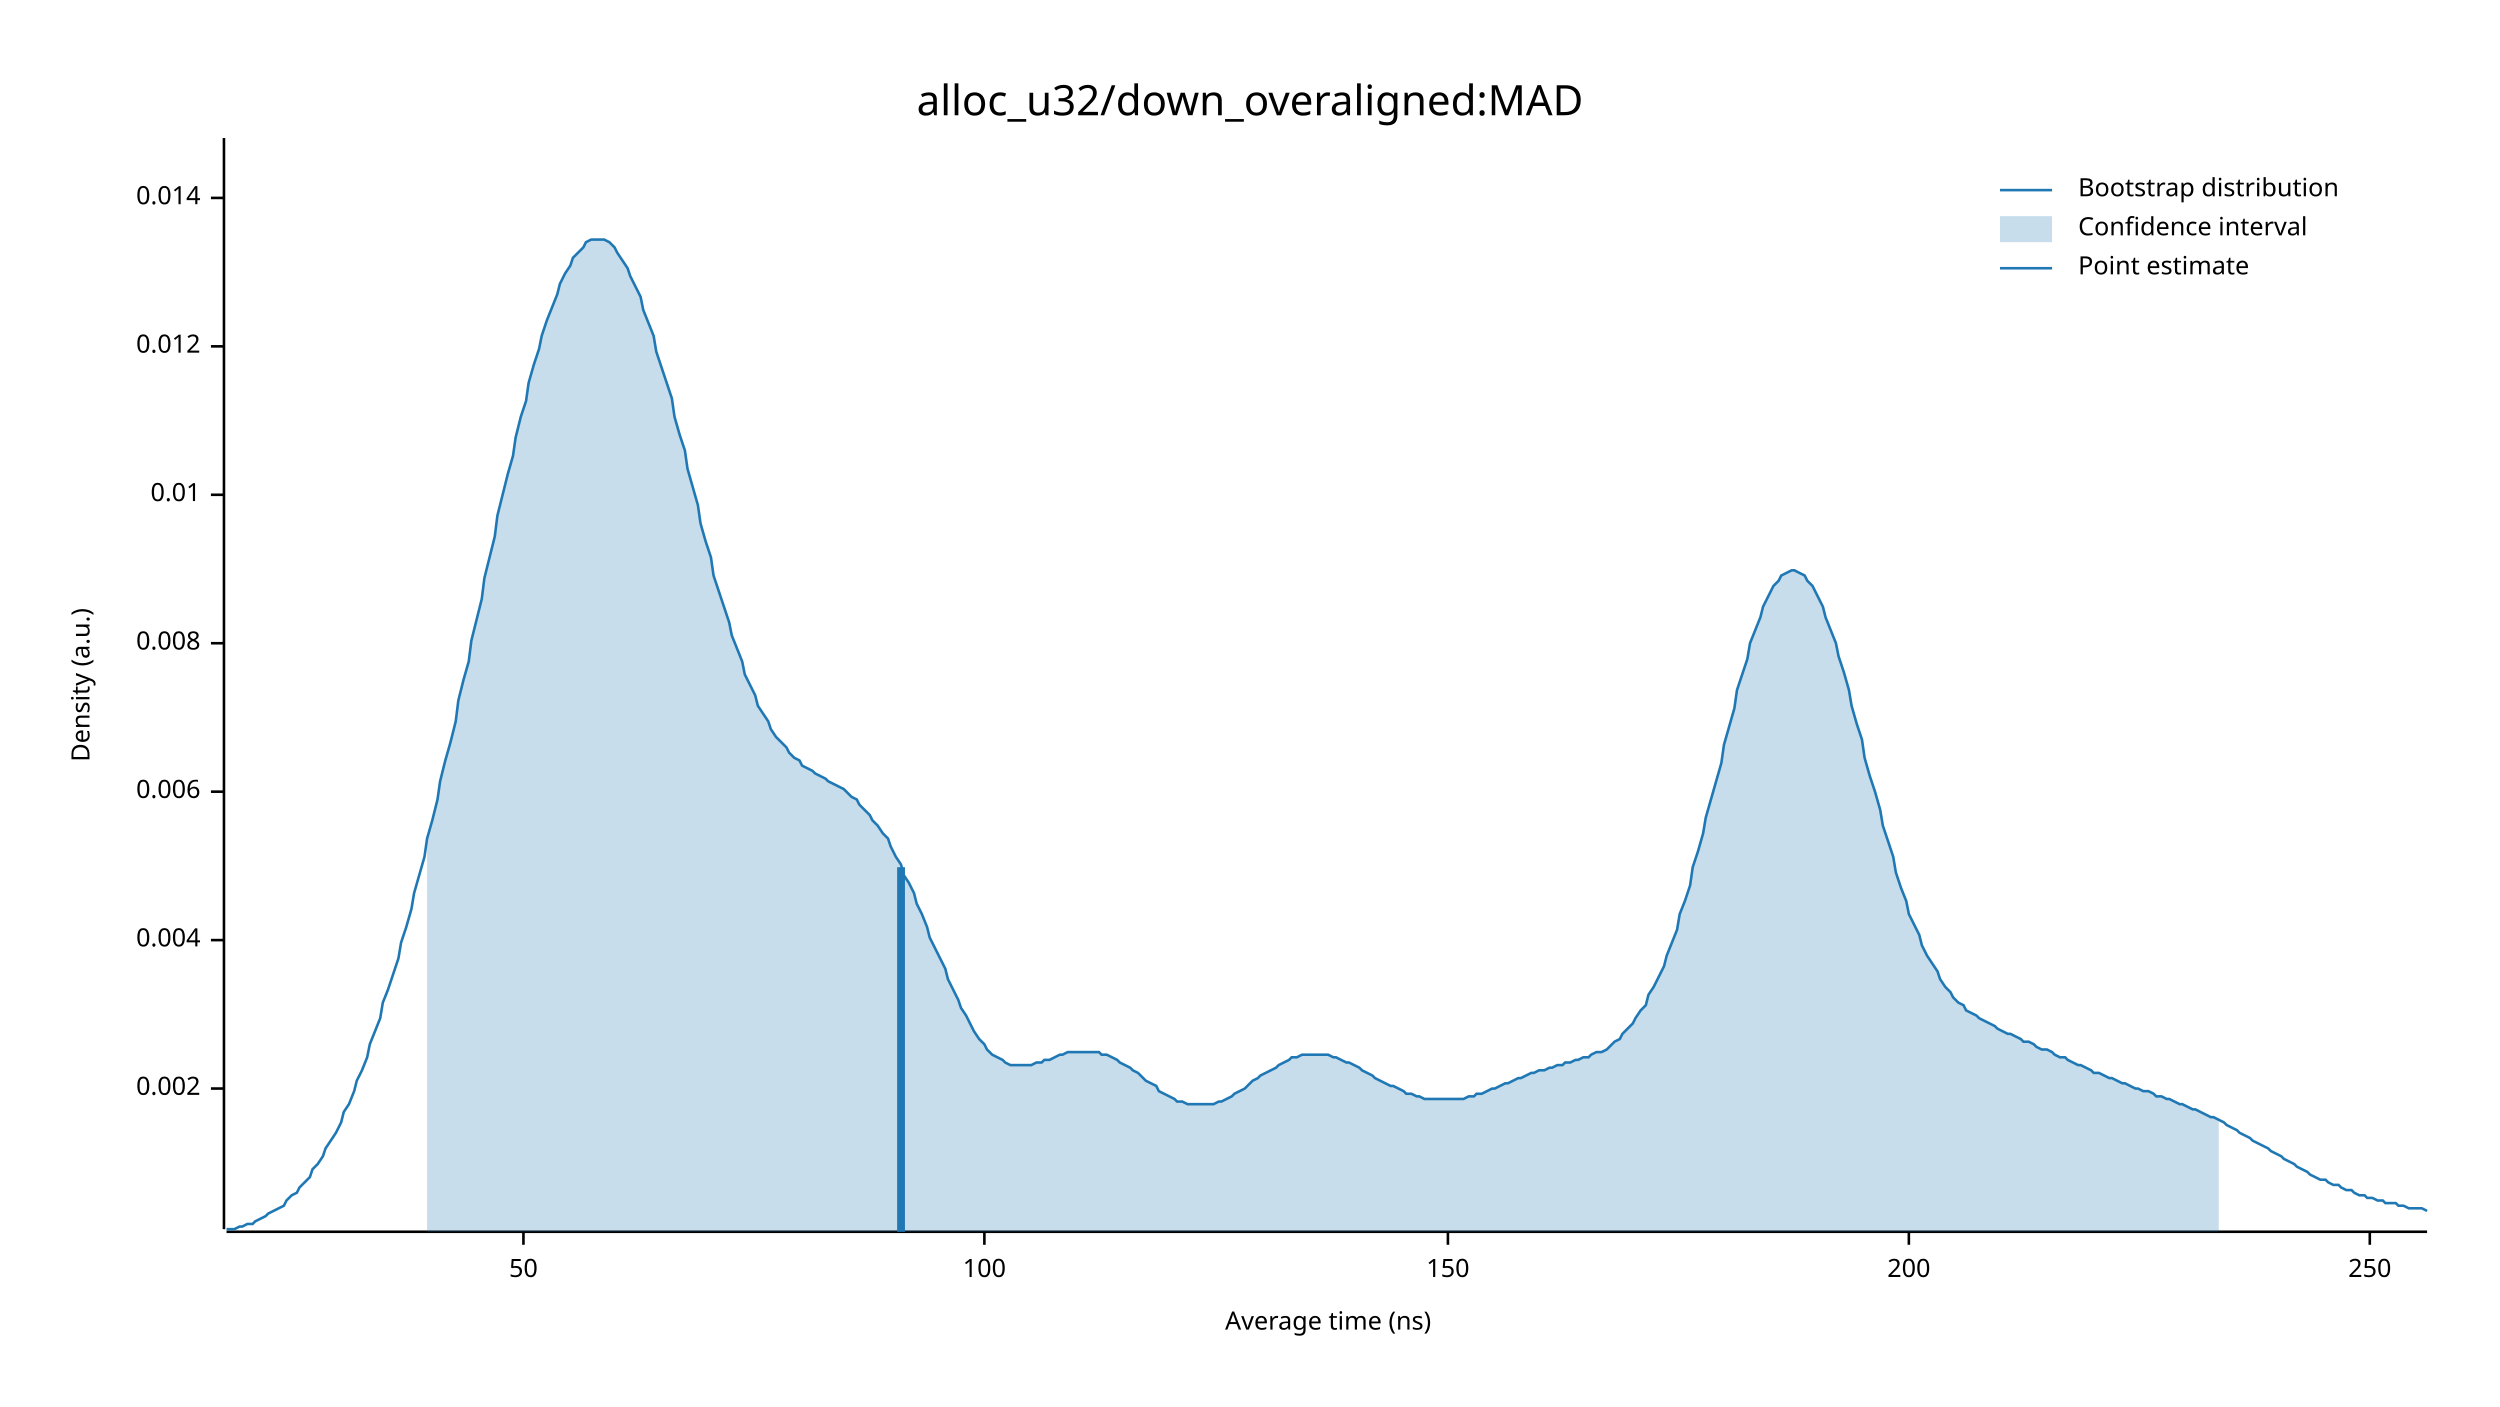
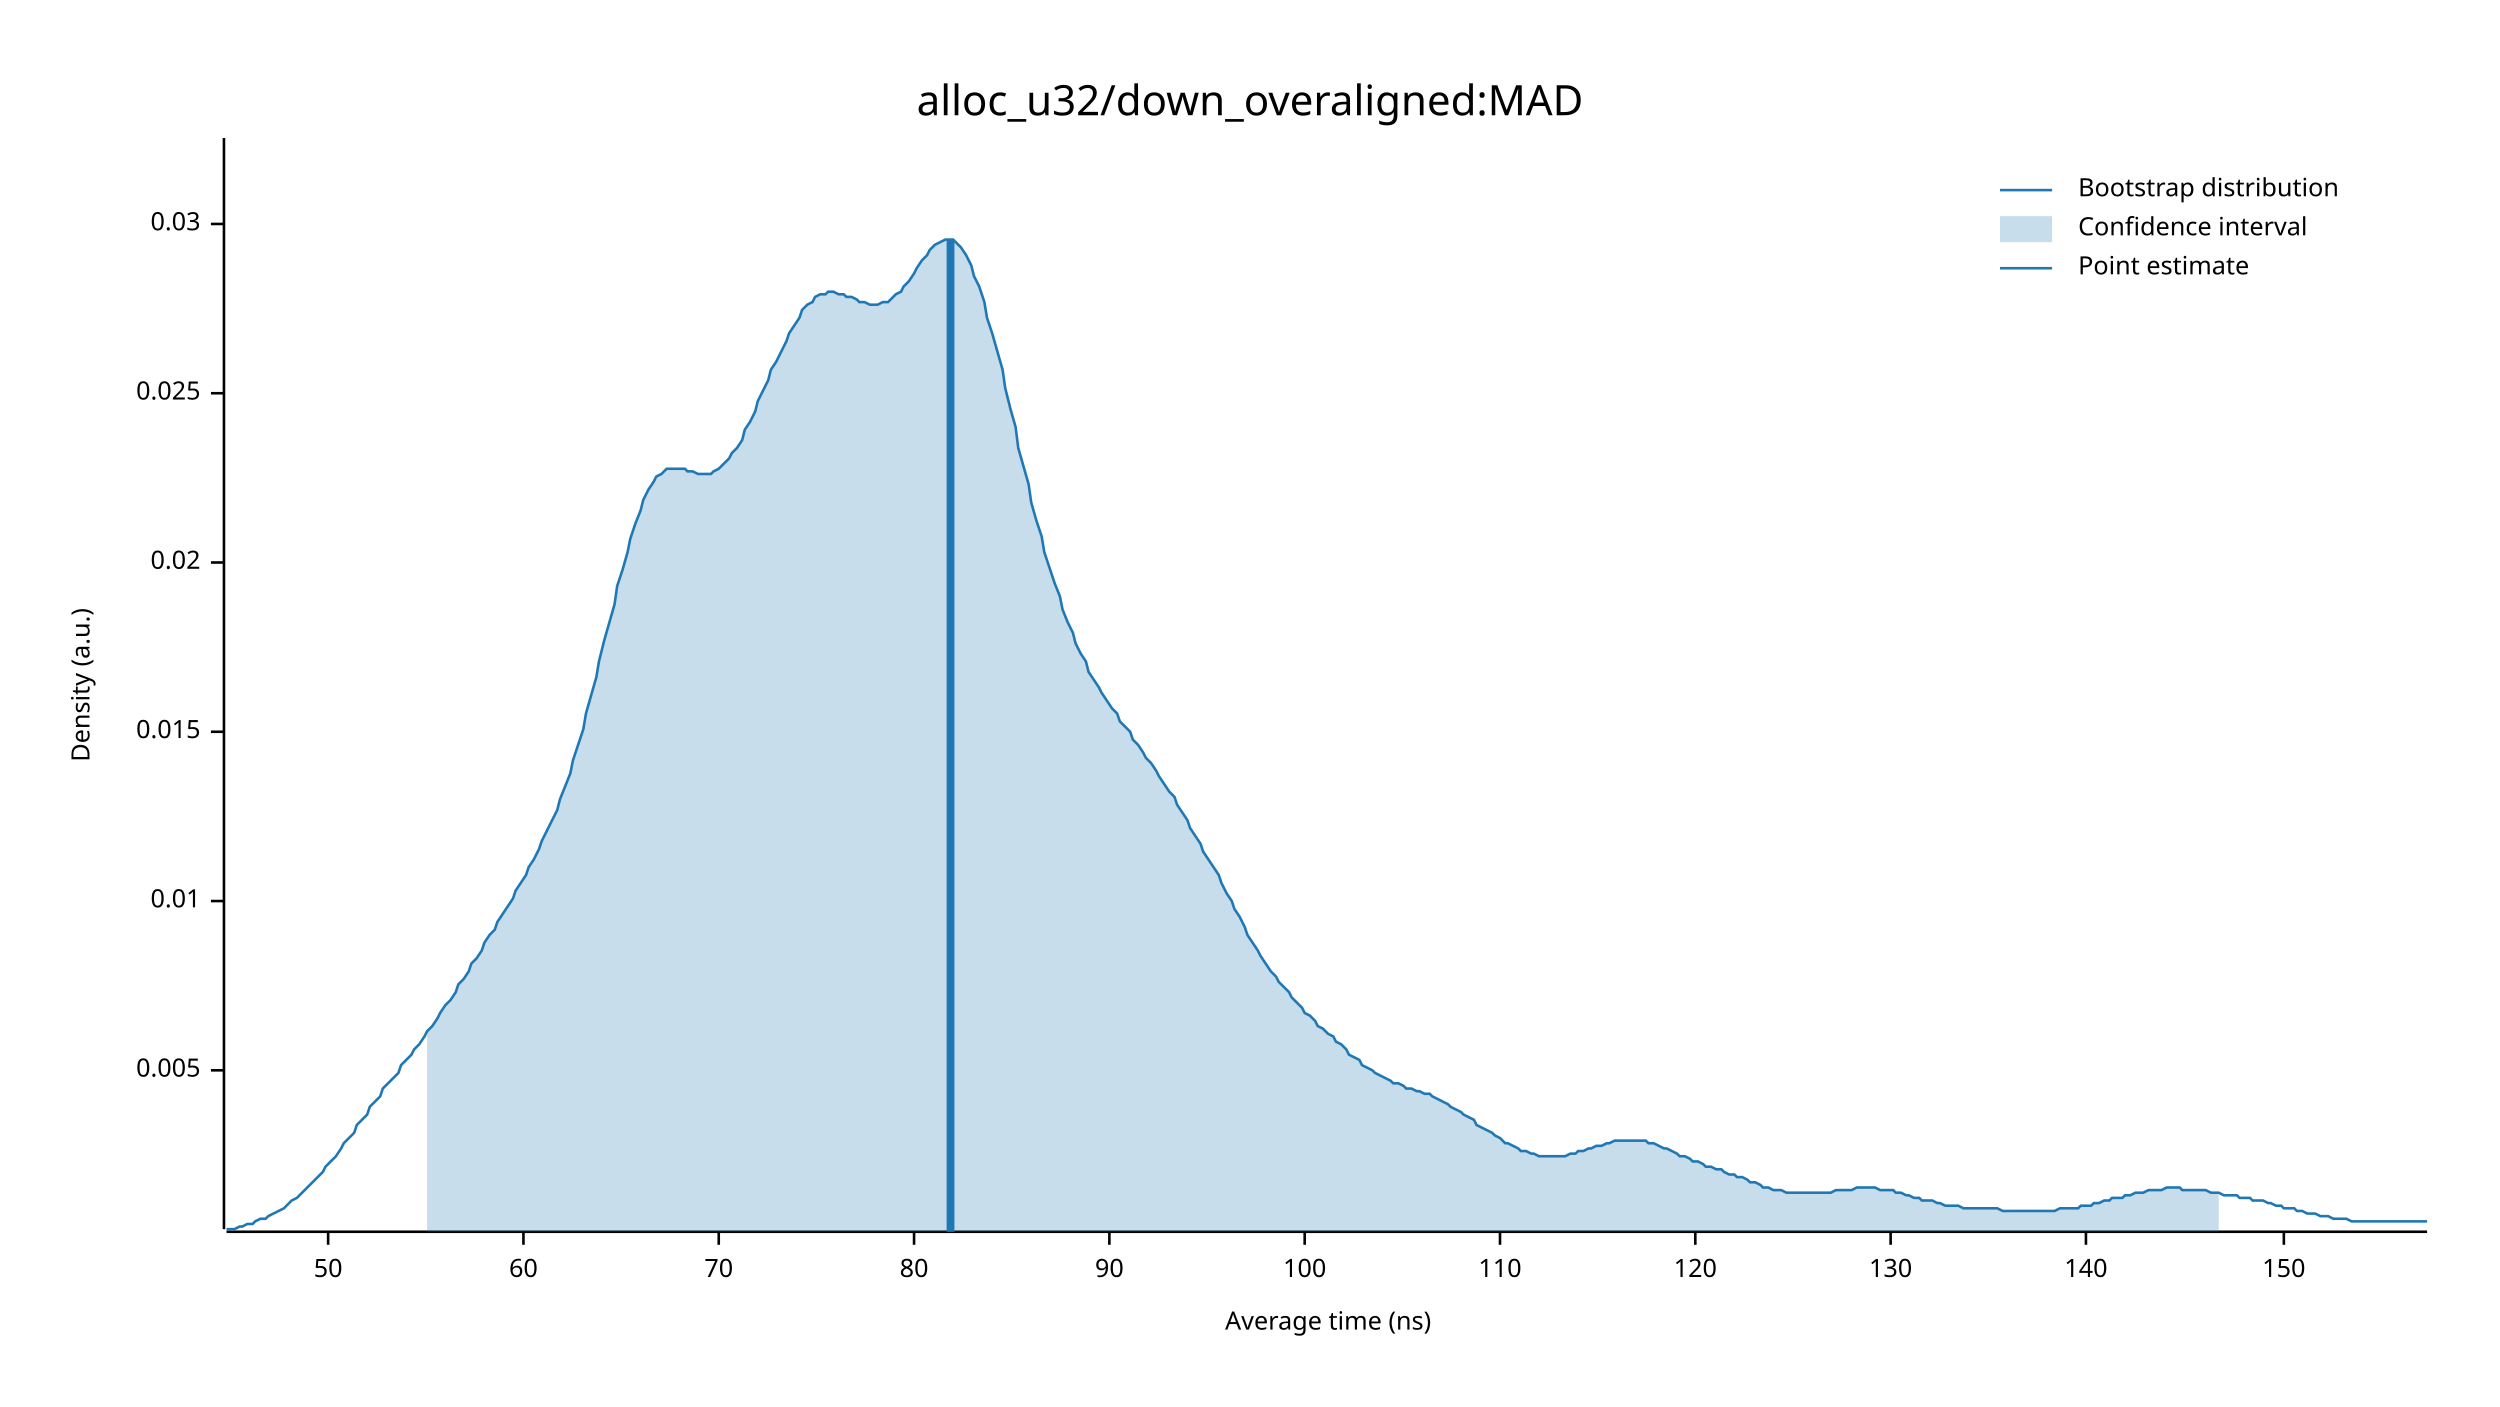
<svg xmlns="http://www.w3.org/2000/svg" width="960" height="540" viewBox="0 0 960 540">
  <text x="480" y="32" dy="0.76em" text-anchor="middle" font-family="sans-serif" font-size="16.129" opacity="1" fill="#000000">
alloc_u32/down_overaligned:MAD
</text>
  <text x="27" y="263" dy="0.76em" text-anchor="middle" font-family="sans-serif" font-size="9.677" opacity="1" fill="#000000" transform="rotate(270, 27, 263)">
Density (a.u.)
</text>
  <text x="510" y="513" dy="-0.5ex" text-anchor="middle" font-family="sans-serif" font-size="9.677" opacity="1" fill="#000000">
Average time (ns)
</text>
  <polyline fill="none" opacity="1" stroke="#000000" stroke-width="1" points="86,53 86,472 " />
-   <text x="77" y="418" dy="0.5ex" text-anchor="end" font-family="sans-serif" font-size="9.677" opacity="1" fill="#000000">
- 0.002
+   <text x="77" y="411" dy="0.5ex" text-anchor="end" font-family="sans-serif" font-size="9.677" opacity="1" fill="#000000">
+ 0.005
</text>
-   <polyline fill="none" opacity="1" stroke="#000000" stroke-width="1" points="81,418 86,418 " />
-   <text x="77" y="361" dy="0.5ex" text-anchor="end" font-family="sans-serif" font-size="9.677" opacity="1" fill="#000000">
- 0.004
- </text>
-   <polyline fill="none" opacity="1" stroke="#000000" stroke-width="1" points="81,361 86,361 " />
-   <text x="77" y="304" dy="0.5ex" text-anchor="end" font-family="sans-serif" font-size="9.677" opacity="1" fill="#000000">
- 0.006
- </text>
-   <polyline fill="none" opacity="1" stroke="#000000" stroke-width="1" points="81,304 86,304 " />
-   <text x="77" y="247" dy="0.5ex" text-anchor="end" font-family="sans-serif" font-size="9.677" opacity="1" fill="#000000">
- 0.008
- </text>
-   <polyline fill="none" opacity="1" stroke="#000000" stroke-width="1" points="81,247 86,247 " />
-   <text x="77" y="190" dy="0.5ex" text-anchor="end" font-family="sans-serif" font-size="9.677" opacity="1" fill="#000000">
+   <polyline fill="none" opacity="1" stroke="#000000" stroke-width="1" points="81,411 86,411 " />
+   <text x="77" y="346" dy="0.5ex" text-anchor="end" font-family="sans-serif" font-size="9.677" opacity="1" fill="#000000">
0.01
</text>
-   <polyline fill="none" opacity="1" stroke="#000000" stroke-width="1" points="81,190 86,190 " />
-   <text x="77" y="133" dy="0.5ex" text-anchor="end" font-family="sans-serif" font-size="9.677" opacity="1" fill="#000000">
- 0.012
+   <polyline fill="none" opacity="1" stroke="#000000" stroke-width="1" points="81,346 86,346 " />
+   <text x="77" y="281" dy="0.5ex" text-anchor="end" font-family="sans-serif" font-size="9.677" opacity="1" fill="#000000">
+ 0.015
</text>
-   <polyline fill="none" opacity="1" stroke="#000000" stroke-width="1" points="81,133 86,133 " />
-   <text x="77" y="76" dy="0.5ex" text-anchor="end" font-family="sans-serif" font-size="9.677" opacity="1" fill="#000000">
- 0.014
+   <polyline fill="none" opacity="1" stroke="#000000" stroke-width="1" points="81,281 86,281 " />
+   <text x="77" y="216" dy="0.5ex" text-anchor="end" font-family="sans-serif" font-size="9.677" opacity="1" fill="#000000">
+ 0.02
</text>
-   <polyline fill="none" opacity="1" stroke="#000000" stroke-width="1" points="81,76 86,76 " />
+   <polyline fill="none" opacity="1" stroke="#000000" stroke-width="1" points="81,216 86,216 " />
+   <text x="77" y="151" dy="0.5ex" text-anchor="end" font-family="sans-serif" font-size="9.677" opacity="1" fill="#000000">
+ 0.025
+ </text>
+   <polyline fill="none" opacity="1" stroke="#000000" stroke-width="1" points="81,151 86,151 " />
+   <text x="77" y="86" dy="0.5ex" text-anchor="end" font-family="sans-serif" font-size="9.677" opacity="1" fill="#000000">
+ 0.03
+ </text>
+   <polyline fill="none" opacity="1" stroke="#000000" stroke-width="1" points="81,86 86,86 " />
  <polyline fill="none" opacity="1" stroke="#000000" stroke-width="1" points="87,473 932,473 " />
-   <text x="201" y="483" dy="0.76em" text-anchor="middle" font-family="sans-serif" font-size="9.677" opacity="1" fill="#000000">
+   <text x="126" y="483" dy="0.76em" text-anchor="middle" font-family="sans-serif" font-size="9.677" opacity="1" fill="#000000">
50
</text>
+   <polyline fill="none" opacity="1" stroke="#000000" stroke-width="1" points="126,473 126,478 " />
+   <text x="201" y="483" dy="0.76em" text-anchor="middle" font-family="sans-serif" font-size="9.677" opacity="1" fill="#000000">
+ 60
+ </text>
  <polyline fill="none" opacity="1" stroke="#000000" stroke-width="1" points="201,473 201,478 " />
-   <text x="378" y="483" dy="0.76em" text-anchor="middle" font-family="sans-serif" font-size="9.677" opacity="1" fill="#000000">
+   <text x="276" y="483" dy="0.76em" text-anchor="middle" font-family="sans-serif" font-size="9.677" opacity="1" fill="#000000">
+ 70
+ </text>
+   <polyline fill="none" opacity="1" stroke="#000000" stroke-width="1" points="276,473 276,478 " />
+   <text x="351" y="483" dy="0.76em" text-anchor="middle" font-family="sans-serif" font-size="9.677" opacity="1" fill="#000000">
+ 80
+ </text>
+   <polyline fill="none" opacity="1" stroke="#000000" stroke-width="1" points="351,473 351,478 " />
+   <text x="426" y="483" dy="0.76em" text-anchor="middle" font-family="sans-serif" font-size="9.677" opacity="1" fill="#000000">
+ 90
+ </text>
+   <polyline fill="none" opacity="1" stroke="#000000" stroke-width="1" points="426,473 426,478 " />
+   <text x="501" y="483" dy="0.76em" text-anchor="middle" font-family="sans-serif" font-size="9.677" opacity="1" fill="#000000">
100
</text>
-   <polyline fill="none" opacity="1" stroke="#000000" stroke-width="1" points="378,473 378,478 " />
-   <text x="556" y="483" dy="0.76em" text-anchor="middle" font-family="sans-serif" font-size="9.677" opacity="1" fill="#000000">
+   <polyline fill="none" opacity="1" stroke="#000000" stroke-width="1" points="501,473 501,478 " />
+   <text x="576" y="483" dy="0.76em" text-anchor="middle" font-family="sans-serif" font-size="9.677" opacity="1" fill="#000000">
+ 110
+ </text>
+   <polyline fill="none" opacity="1" stroke="#000000" stroke-width="1" points="576,473 576,478 " />
+   <text x="651" y="483" dy="0.76em" text-anchor="middle" font-family="sans-serif" font-size="9.677" opacity="1" fill="#000000">
+ 120
+ </text>
+   <polyline fill="none" opacity="1" stroke="#000000" stroke-width="1" points="651,473 651,478 " />
+   <text x="726" y="483" dy="0.76em" text-anchor="middle" font-family="sans-serif" font-size="9.677" opacity="1" fill="#000000">
+ 130
+ </text>
+   <polyline fill="none" opacity="1" stroke="#000000" stroke-width="1" points="726,473 726,478 " />
+   <text x="801" y="483" dy="0.76em" text-anchor="middle" font-family="sans-serif" font-size="9.677" opacity="1" fill="#000000">
+ 140
+ </text>
+   <polyline fill="none" opacity="1" stroke="#000000" stroke-width="1" points="801,473 801,478 " />
+   <text x="877" y="483" dy="0.76em" text-anchor="middle" font-family="sans-serif" font-size="9.677" opacity="1" fill="#000000">
150
</text>
-   <polyline fill="none" opacity="1" stroke="#000000" stroke-width="1" points="556,473 556,478 " />
-   <text x="733" y="483" dy="0.76em" text-anchor="middle" font-family="sans-serif" font-size="9.677" opacity="1" fill="#000000">
- 200
- </text>
-   <polyline fill="none" opacity="1" stroke="#000000" stroke-width="1" points="733,473 733,478 " />
-   <text x="910" y="483" dy="0.76em" text-anchor="middle" font-family="sans-serif" font-size="9.677" opacity="1" fill="#000000">
- 250
- </text>
-   <polyline fill="none" opacity="1" stroke="#000000" stroke-width="1" points="910,473 910,478 " />
-   <polyline fill="none" opacity="1" stroke="#1F78B4" stroke-width="1" points="87,472 88,472 90,472 92,471 93,471 95,470 97,470 98,469 100,468 102,467 103,466 105,465 107,464 109,463 110,461 112,459 114,458 115,456 117,454 119,452 120,449 122,447 124,444 125,441 127,438 129,435 131,431 132,427 134,424 136,419 137,415 139,411 141,406 142,401 144,396 146,391 147,385 149,380 151,374 153,368 154,362 156,356 158,349 159,343 161,336 163,329 164,322 166,315 168,307 169,300 171,292 173,285 175,277 176,269 178,261 180,254 181,246 183,238 185,230 186,222 188,214 190,206 191,198 193,190 195,182 197,175 198,168 200,160 202,154 203,147 205,140 207,134 208,129 210,123 212,118 214,113 215,109 217,105 219,102 220,99 222,97 224,95 225,93 227,92 229,92 230,92 232,92 234,93 236,95 237,97 239,100 241,103 242,106 244,110 246,114 247,119 249,124 251,129 252,135 254,141 256,147 258,153 259,160 261,167 263,173 264,180 266,187 268,194 269,201 271,208 273,214 274,221 276,227 278,233 280,239 281,244 283,249 285,254 286,259 288,263 290,267 291,271 293,274 295,277 296,280 298,283 300,285 302,287 303,289 305,291 307,292 308,294 310,295 312,296 313,297 315,298 317,299 318,300 320,301 322,302 324,303 325,304 327,306 329,307 330,309 332,311 334,313 335,315 337,317 339,320 341,322 342,325 344,329 346,332 347,336 349,339 351,343 352,347 354,351 356,356 357,360 359,364 361,368 363,372 364,376 366,380 368,384 369,387 371,390 373,394 374,396 376,399 378,401 379,403 381,405 383,406 385,407 386,408 388,409 390,409 391,409 393,409 395,409 396,409 398,408 400,408 401,407 403,407 405,406 407,405 408,405 410,404 412,404 413,404 415,404 417,404 418,404 420,404 422,404 423,405 425,405 427,406 429,407 430,408 432,409 434,410 435,411 437,412 439,414 440,415 442,416 444,417 445,419 447,420 449,421 451,422 452,423 454,423 456,424 457,424 459,424 461,424 462,424 464,424 466,424 468,423 469,423 471,422 473,421 474,420 476,419 478,418 479,417 481,415 483,414 484,413 486,412 488,411 490,410 491,409 493,408 495,407 496,406 498,406 500,405 501,405 503,405 505,405 506,405 508,405 510,405 512,406 513,406 515,407 517,408 518,408 520,409 522,410 523,411 525,412 527,413 528,414 530,415 532,416 534,417 535,417 537,418 539,419 540,420 542,420 544,421 545,421 547,422 549,422 550,422 552,422 554,422 556,422 557,422 559,422 561,422 562,422 564,421 566,421 567,420 569,420 571,419 573,418 574,418 576,417 578,416 579,416 581,415 583,414 584,414 586,413 588,412 589,412 591,411 593,411 595,410 596,410 598,409 600,409 601,408 603,408 605,407 606,407 608,406 610,406 611,405 613,404 615,404 617,403 618,402 620,400 622,399 623,397 625,395 627,393 628,391 630,388 632,386 633,382 635,379 637,375 639,371 640,367 642,362 644,357 645,351 647,346 649,340 650,333 652,327 654,320 655,314 657,307 659,300 661,293 662,286 664,279 666,272 667,265 669,259 671,253 672,247 674,242 676,237 677,233 679,229 681,225 683,223 684,221 686,220 688,219 689,219 691,220 693,221 694,223 696,225 698,229 700,233 701,237 703,242 705,247 706,252 708,258 710,265 711,271 713,278 715,284 716,291 718,298 720,304 722,311 723,317 725,323 727,329 728,335 730,341 732,346 733,351 735,355 737,359 738,363 740,367 742,370 744,373 745,376 747,379 749,381 750,383 752,385 754,386 755,388 757,389 759,390 760,391 762,392 764,393 766,394 767,395 769,396 771,397 772,397 774,398 776,399 777,400 779,400 781,401 782,402 784,403 786,403 788,404 789,405 791,406 793,406 794,407 796,408 798,409 799,409 801,410 803,411 804,412 806,412 808,413 810,414 811,414 813,415 815,416 816,416 818,417 820,418 821,418 823,419 825,419 827,420 828,421 830,421 832,422 833,422 835,423 837,424 838,424 840,425 842,426 843,426 845,427 847,428 849,429 850,429 852,430 854,431 855,432 857,433 859,434 860,435 862,436 864,437 865,438 867,439 869,440 871,441 872,442 874,443 876,444 877,445 879,446 881,447 882,448 884,449 886,450 887,451 889,452 891,453 893,453 894,454 896,455 898,455 899,456 901,457 903,457 904,458 906,459 908,459 909,460 911,460 913,461 915,461 916,462 918,462 920,462 921,463 923,463 925,464 926,464 928,464 930,464 932,465 " />
-   <polygon opacity="0.25" fill="#1F78B4" points="164,322 166,315 168,307 169,300 171,292 173,285 175,277 176,269 178,261 180,254 181,246 183,238 185,230 186,222 188,214 190,206 191,198 193,190 195,182 197,175 198,168 200,160 202,154 203,147 205,140 207,134 208,129 210,123 212,118 214,113 215,109 217,105 219,102 220,99 222,97 224,95 225,93 227,92 229,92 230,92 232,92 234,93 236,95 237,97 239,100 241,103 242,106 244,110 246,114 247,119 249,124 251,129 252,135 254,141 256,147 258,153 259,160 261,167 263,173 264,180 266,187 268,194 269,201 271,208 273,214 274,221 276,227 278,233 280,239 281,244 283,249 285,254 286,259 288,263 290,267 291,271 293,274 295,277 296,280 298,283 300,285 302,287 303,289 305,291 307,292 308,294 310,295 312,296 313,297 315,298 317,299 318,300 320,301 322,302 324,303 325,304 327,306 329,307 330,309 332,311 334,313 335,315 337,317 339,320 341,322 342,325 344,329 346,332 347,336 349,339 351,343 352,347 354,351 356,356 357,360 359,364 361,368 363,372 364,376 366,380 368,384 369,387 371,390 373,394 374,396 376,399 378,401 379,403 381,405 383,406 385,407 386,408 388,409 390,409 391,409 393,409 395,409 396,409 398,408 400,408 401,407 403,407 405,406 407,405 408,405 410,404 412,404 413,404 415,404 417,404 418,404 420,404 422,404 423,405 425,405 427,406 429,407 430,408 432,409 434,410 435,411 437,412 439,414 440,415 442,416 444,417 445,419 447,420 449,421 451,422 452,423 454,423 456,424 457,424 459,424 461,424 462,424 464,424 466,424 468,423 469,423 471,422 473,421 474,420 476,419 478,418 479,417 481,415 483,414 484,413 486,412 488,411 490,410 491,409 493,408 495,407 496,406 498,406 500,405 501,405 503,405 505,405 506,405 508,405 510,405 512,406 513,406 515,407 517,408 518,408 520,409 522,410 523,411 525,412 527,413 528,414 530,415 532,416 534,417 535,417 537,418 539,419 540,420 542,420 544,421 545,421 547,422 549,422 550,422 552,422 554,422 556,422 557,422 559,422 561,422 562,422 564,421 566,421 567,420 569,420 571,419 573,418 574,418 576,417 578,416 579,416 581,415 583,414 584,414 586,413 588,412 589,412 591,411 593,411 595,410 596,410 598,409 600,409 601,408 603,408 605,407 606,407 608,406 610,406 611,405 613,404 615,404 617,403 618,402 620,400 622,399 623,397 625,395 627,393 628,391 630,388 632,386 633,382 635,379 637,375 639,371 640,367 642,362 644,357 645,351 647,346 649,340 650,333 652,327 654,320 655,314 657,307 659,300 661,293 662,286 664,279 666,272 667,265 669,259 671,253 672,247 674,242 676,237 677,233 679,229 681,225 683,223 684,221 686,220 688,219 689,219 691,220 693,221 694,223 696,225 698,229 700,233 701,237 703,242 705,247 706,252 708,258 710,265 711,271 713,278 715,284 716,291 718,298 720,304 722,311 723,317 725,323 727,329 728,335 730,341 732,346 733,351 735,355 737,359 738,363 740,367 742,370 744,373 745,376 747,379 749,381 750,383 752,385 754,386 755,388 757,389 759,390 760,391 762,392 764,393 766,394 767,395 769,396 771,397 772,397 774,398 776,399 777,400 779,400 781,401 782,402 784,403 786,403 788,404 789,405 791,406 793,406 794,407 796,408 798,409 799,409 801,410 803,411 804,412 806,412 808,413 810,414 811,414 813,415 815,416 816,416 818,417 820,418 821,418 823,419 825,419 827,420 828,421 830,421 832,422 833,422 835,423 837,424 838,424 840,425 842,426 843,426 845,427 847,428 849,429 850,429 852,430 852,473 164,473 " />
-   <polyline fill="none" opacity="1" stroke="#1F78B4" stroke-width="3" points="346,473 346,333 " />
+   <polyline fill="none" opacity="1" stroke="#000000" stroke-width="1" points="877,473 877,478 " />
+   <polyline fill="none" opacity="1" stroke="#1F78B4" stroke-width="1" points="87,472 88,472 90,472 92,471 93,471 95,470 97,470 98,469 100,468 102,468 103,467 105,466 107,465 109,464 110,463 112,461 114,460 115,459 117,457 119,455 120,454 122,452 124,450 125,448 127,446 129,444 131,441 132,439 134,437 136,435 137,432 139,430 141,428 142,425 144,423 146,421 147,418 149,416 151,414 153,412 154,409 156,407 158,405 159,403 161,401 163,398 164,396 166,394 168,391 169,389 171,386 173,384 175,381 176,378 178,376 180,373 181,370 183,368 185,365 186,362 188,359 190,357 191,354 193,351 195,348 197,345 198,342 200,339 202,336 203,333 205,330 207,326 208,323 210,319 212,315 214,311 215,307 217,302 219,297 220,292 222,286 224,280 225,274 227,267 229,260 230,254 232,246 234,239 236,232 237,225 239,219 241,212 242,207 244,201 246,196 247,192 249,188 251,185 252,183 254,182 256,180 258,180 259,180 261,180 263,180 264,181 266,181 268,182 269,182 271,182 273,182 274,181 276,180 278,178 280,176 281,174 283,172 285,169 286,165 288,162 290,158 291,154 293,150 295,146 296,142 298,139 300,135 302,131 303,128 305,125 307,122 308,119 310,117 312,116 313,114 315,113 317,113 318,112 320,112 322,113 324,113 325,114 327,114 329,115 330,116 332,116 334,117 335,117 337,117 339,116 341,116 342,115 344,113 346,112 347,110 349,108 351,105 352,103 354,100 356,98 357,96 359,94 361,93 363,92 364,92 366,92 368,94 369,95 371,98 373,102 374,106 376,110 378,116 379,122 381,128 383,135 385,142 386,149 388,157 390,164 391,172 393,179 395,186 396,193 398,200 400,206 401,212 403,218 405,224 407,229 408,234 410,239 412,243 413,247 415,251 417,254 418,258 420,261 422,264 423,266 425,269 427,272 429,274 430,277 432,279 434,281 435,284 437,286 439,289 440,291 442,293 444,296 445,298 447,301 449,304 451,306 452,309 454,312 456,315 457,318 459,321 461,324 462,327 464,330 466,333 468,336 469,339 471,343 473,346 474,349 476,352 478,356 479,359 481,362 483,365 484,367 486,370 488,373 490,375 491,377 493,379 495,381 496,383 498,385 500,387 501,389 503,390 505,392 506,394 508,395 510,397 512,398 513,400 515,401 517,403 518,405 520,406 522,407 523,409 525,410 527,411 528,412 530,413 532,414 534,415 535,416 537,416 539,417 540,418 542,418 544,419 545,419 547,420 549,420 550,421 552,422 554,423 556,424 557,425 559,426 561,427 562,428 564,429 566,430 567,432 569,433 571,434 573,435 574,436 576,437 578,439 579,439 581,440 583,441 584,442 586,442 588,443 589,443 591,444 593,444 595,444 596,444 598,444 600,444 601,444 603,443 605,443 606,442 608,442 610,441 611,441 613,440 615,440 617,439 618,439 620,438 622,438 623,438 625,438 627,438 628,438 630,438 632,438 633,439 635,439 637,440 639,441 640,441 642,442 644,443 645,444 647,444 649,445 650,446 652,446 654,447 655,448 657,448 659,449 661,449 662,450 664,451 666,451 667,452 669,452 671,453 672,454 674,454 676,455 677,456 679,456 681,457 683,457 684,457 686,458 688,458 689,458 691,458 693,458 694,458 696,458 698,458 700,458 701,458 703,458 705,457 706,457 708,457 710,457 711,457 713,456 715,456 716,456 718,456 720,456 722,457 723,457 725,457 727,457 728,458 730,458 732,459 733,459 735,460 737,460 738,461 740,461 742,461 744,462 745,462 747,463 749,463 750,463 752,463 754,464 755,464 757,464 759,464 760,464 762,464 764,464 766,464 767,464 769,465 771,465 772,465 774,465 776,465 777,465 779,465 781,465 782,465 784,465 786,465 788,465 789,465 791,464 793,464 794,464 796,464 798,464 799,463 801,463 803,463 804,462 806,462 808,461 810,461 811,460 813,460 815,460 816,459 818,459 820,458 821,458 823,458 825,457 827,457 828,457 830,457 832,456 833,456 835,456 837,456 838,457 840,457 842,457 843,457 845,457 847,457 849,458 850,458 852,458 854,459 855,459 857,459 859,459 860,460 862,460 864,460 865,461 867,461 869,461 871,462 872,462 874,463 876,463 877,464 879,464 881,464 882,465 884,465 886,466 887,466 889,466 891,467 893,467 894,467 896,468 898,468 899,468 901,468 903,469 904,469 906,469 908,469 909,469 911,469 913,469 915,469 916,469 918,469 920,469 921,469 923,469 925,469 926,469 928,469 930,469 932,469 " />
+   <polygon opacity="0.25" fill="#1F78B4" points="164,396 166,394 168,391 169,389 171,386 173,384 175,381 176,378 178,376 180,373 181,370 183,368 185,365 186,362 188,359 190,357 191,354 193,351 195,348 197,345 198,342 200,339 202,336 203,333 205,330 207,326 208,323 210,319 212,315 214,311 215,307 217,302 219,297 220,292 222,286 224,280 225,274 227,267 229,260 230,254 232,246 234,239 236,232 237,225 239,219 241,212 242,207 244,201 246,196 247,192 249,188 251,185 252,183 254,182 256,180 258,180 259,180 261,180 263,180 264,181 266,181 268,182 269,182 271,182 273,182 274,181 276,180 278,178 280,176 281,174 283,172 285,169 286,165 288,162 290,158 291,154 293,150 295,146 296,142 298,139 300,135 302,131 303,128 305,125 307,122 308,119 310,117 312,116 313,114 315,113 317,113 318,112 320,112 322,113 324,113 325,114 327,114 329,115 330,116 332,116 334,117 335,117 337,117 339,116 341,116 342,115 344,113 346,112 347,110 349,108 351,105 352,103 354,100 356,98 357,96 359,94 361,93 363,92 364,92 366,92 368,94 369,95 371,98 373,102 374,106 376,110 378,116 379,122 381,128 383,135 385,142 386,149 388,157 390,164 391,172 393,179 395,186 396,193 398,200 400,206 401,212 403,218 405,224 407,229 408,234 410,239 412,243 413,247 415,251 417,254 418,258 420,261 422,264 423,266 425,269 427,272 429,274 430,277 432,279 434,281 435,284 437,286 439,289 440,291 442,293 444,296 445,298 447,301 449,304 451,306 452,309 454,312 456,315 457,318 459,321 461,324 462,327 464,330 466,333 468,336 469,339 471,343 473,346 474,349 476,352 478,356 479,359 481,362 483,365 484,367 486,370 488,373 490,375 491,377 493,379 495,381 496,383 498,385 500,387 501,389 503,390 505,392 506,394 508,395 510,397 512,398 513,400 515,401 517,403 518,405 520,406 522,407 523,409 525,410 527,411 528,412 530,413 532,414 534,415 535,416 537,416 539,417 540,418 542,418 544,419 545,419 547,420 549,420 550,421 552,422 554,423 556,424 557,425 559,426 561,427 562,428 564,429 566,430 567,432 569,433 571,434 573,435 574,436 576,437 578,439 579,439 581,440 583,441 584,442 586,442 588,443 589,443 591,444 593,444 595,444 596,444 598,444 600,444 601,444 603,443 605,443 606,442 608,442 610,441 611,441 613,440 615,440 617,439 618,439 620,438 622,438 623,438 625,438 627,438 628,438 630,438 632,438 633,439 635,439 637,440 639,441 640,441 642,442 644,443 645,444 647,444 649,445 650,446 652,446 654,447 655,448 657,448 659,449 661,449 662,450 664,451 666,451 667,452 669,452 671,453 672,454 674,454 676,455 677,456 679,456 681,457 683,457 684,457 686,458 688,458 689,458 691,458 693,458 694,458 696,458 698,458 700,458 701,458 703,458 705,457 706,457 708,457 710,457 711,457 713,456 715,456 716,456 718,456 720,456 722,457 723,457 725,457 727,457 728,458 730,458 732,459 733,459 735,460 737,460 738,461 740,461 742,461 744,462 745,462 747,463 749,463 750,463 752,463 754,464 755,464 757,464 759,464 760,464 762,464 764,464 766,464 767,464 769,465 771,465 772,465 774,465 776,465 777,465 779,465 781,465 782,465 784,465 786,465 788,465 789,465 791,464 793,464 794,464 796,464 798,464 799,463 801,463 803,463 804,462 806,462 808,461 810,461 811,460 813,460 815,460 816,459 818,459 820,458 821,458 823,458 825,457 827,457 828,457 830,457 832,456 833,456 835,456 837,456 838,457 840,457 842,457 843,457 845,457 847,457 849,458 850,458 852,458 852,473 164,473 " />
+   <polyline fill="none" opacity="1" stroke="#1F78B4" stroke-width="3" points="365,473 365,92 " />
  <text x="798" y="68" dy="0.76em" text-anchor="start" font-family="sans-serif" font-size="9.677" opacity="1" fill="#000000">
Bootstrap distribution
</text>
  <text x="798" y="83" dy="0.76em" text-anchor="start" font-family="sans-serif" font-size="9.677" opacity="1" fill="#000000">
Confidence interval
</text>
  <text x="798" y="98" dy="0.76em" text-anchor="start" font-family="sans-serif" font-size="9.677" opacity="1" fill="#000000">
Point estimate
</text>
  <polyline fill="none" opacity="1" stroke="#1F78B4" stroke-width="1" points="768,73 788,73 " />
  <rect x="768" y="83" width="20" height="10" opacity="0.25" fill="#1F78B4" stroke="none" />
  <polyline fill="none" opacity="1" stroke="#1F78B4" stroke-width="1" points="768,103 788,103 " />
</svg>
